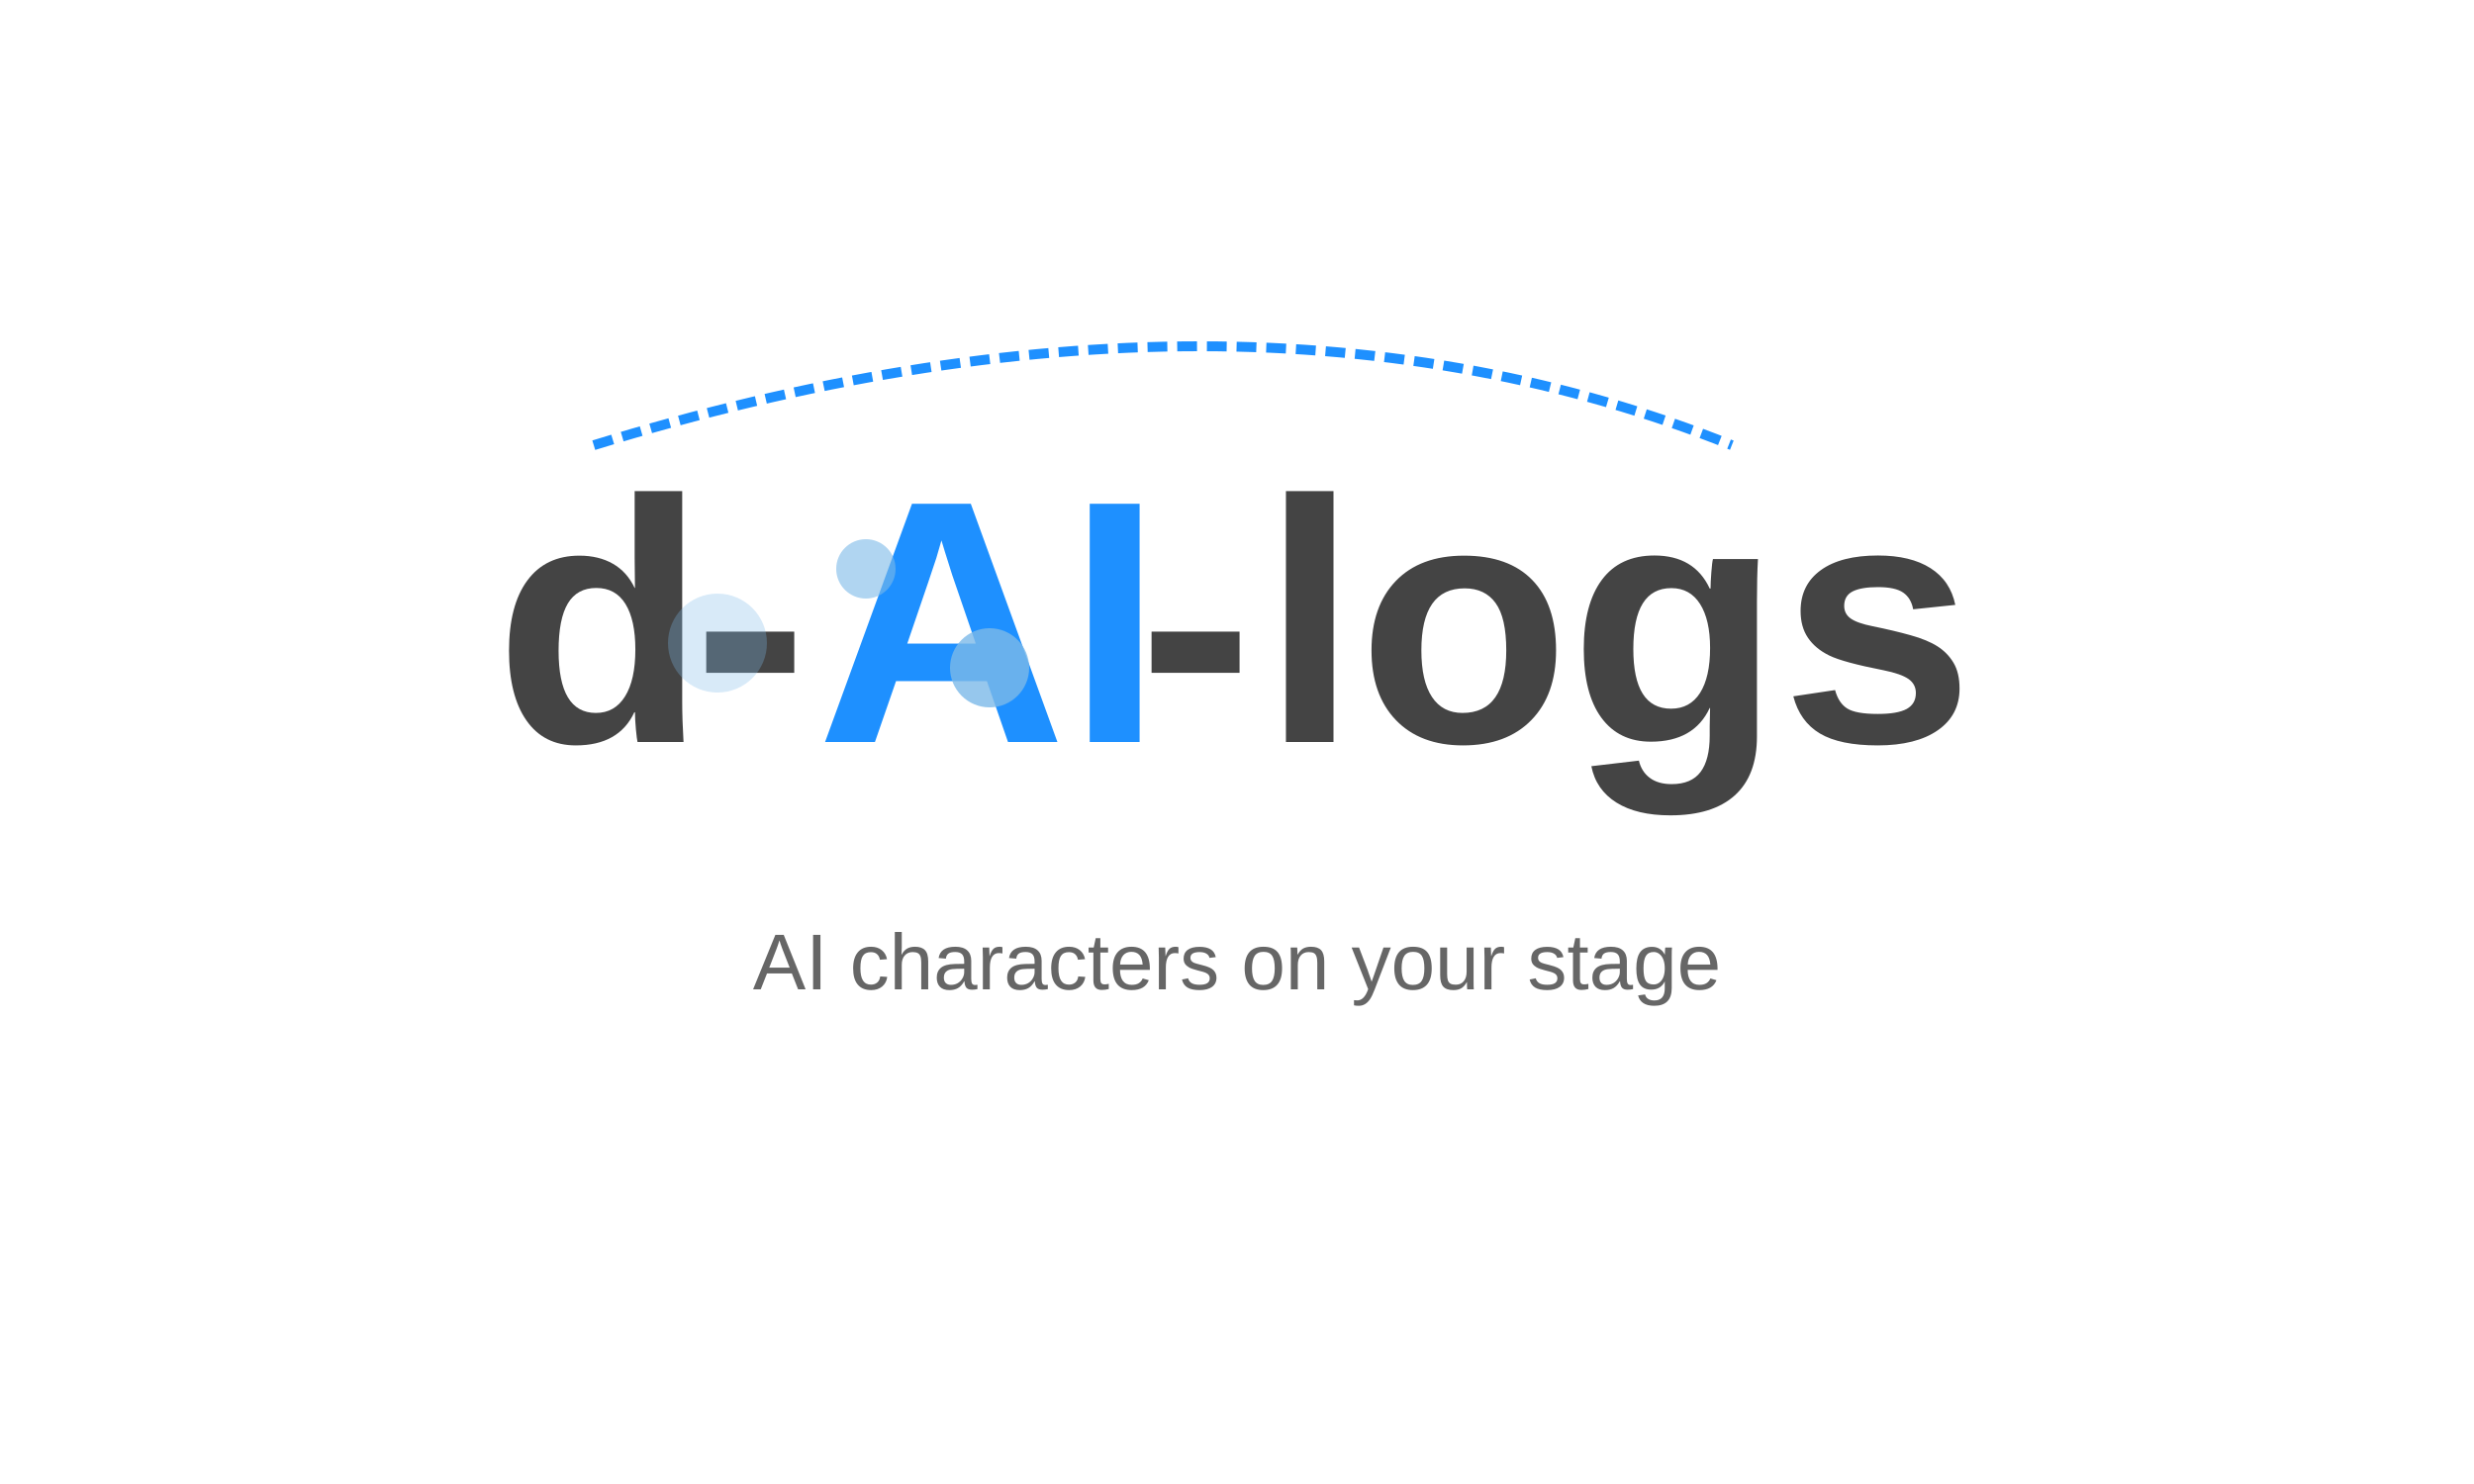
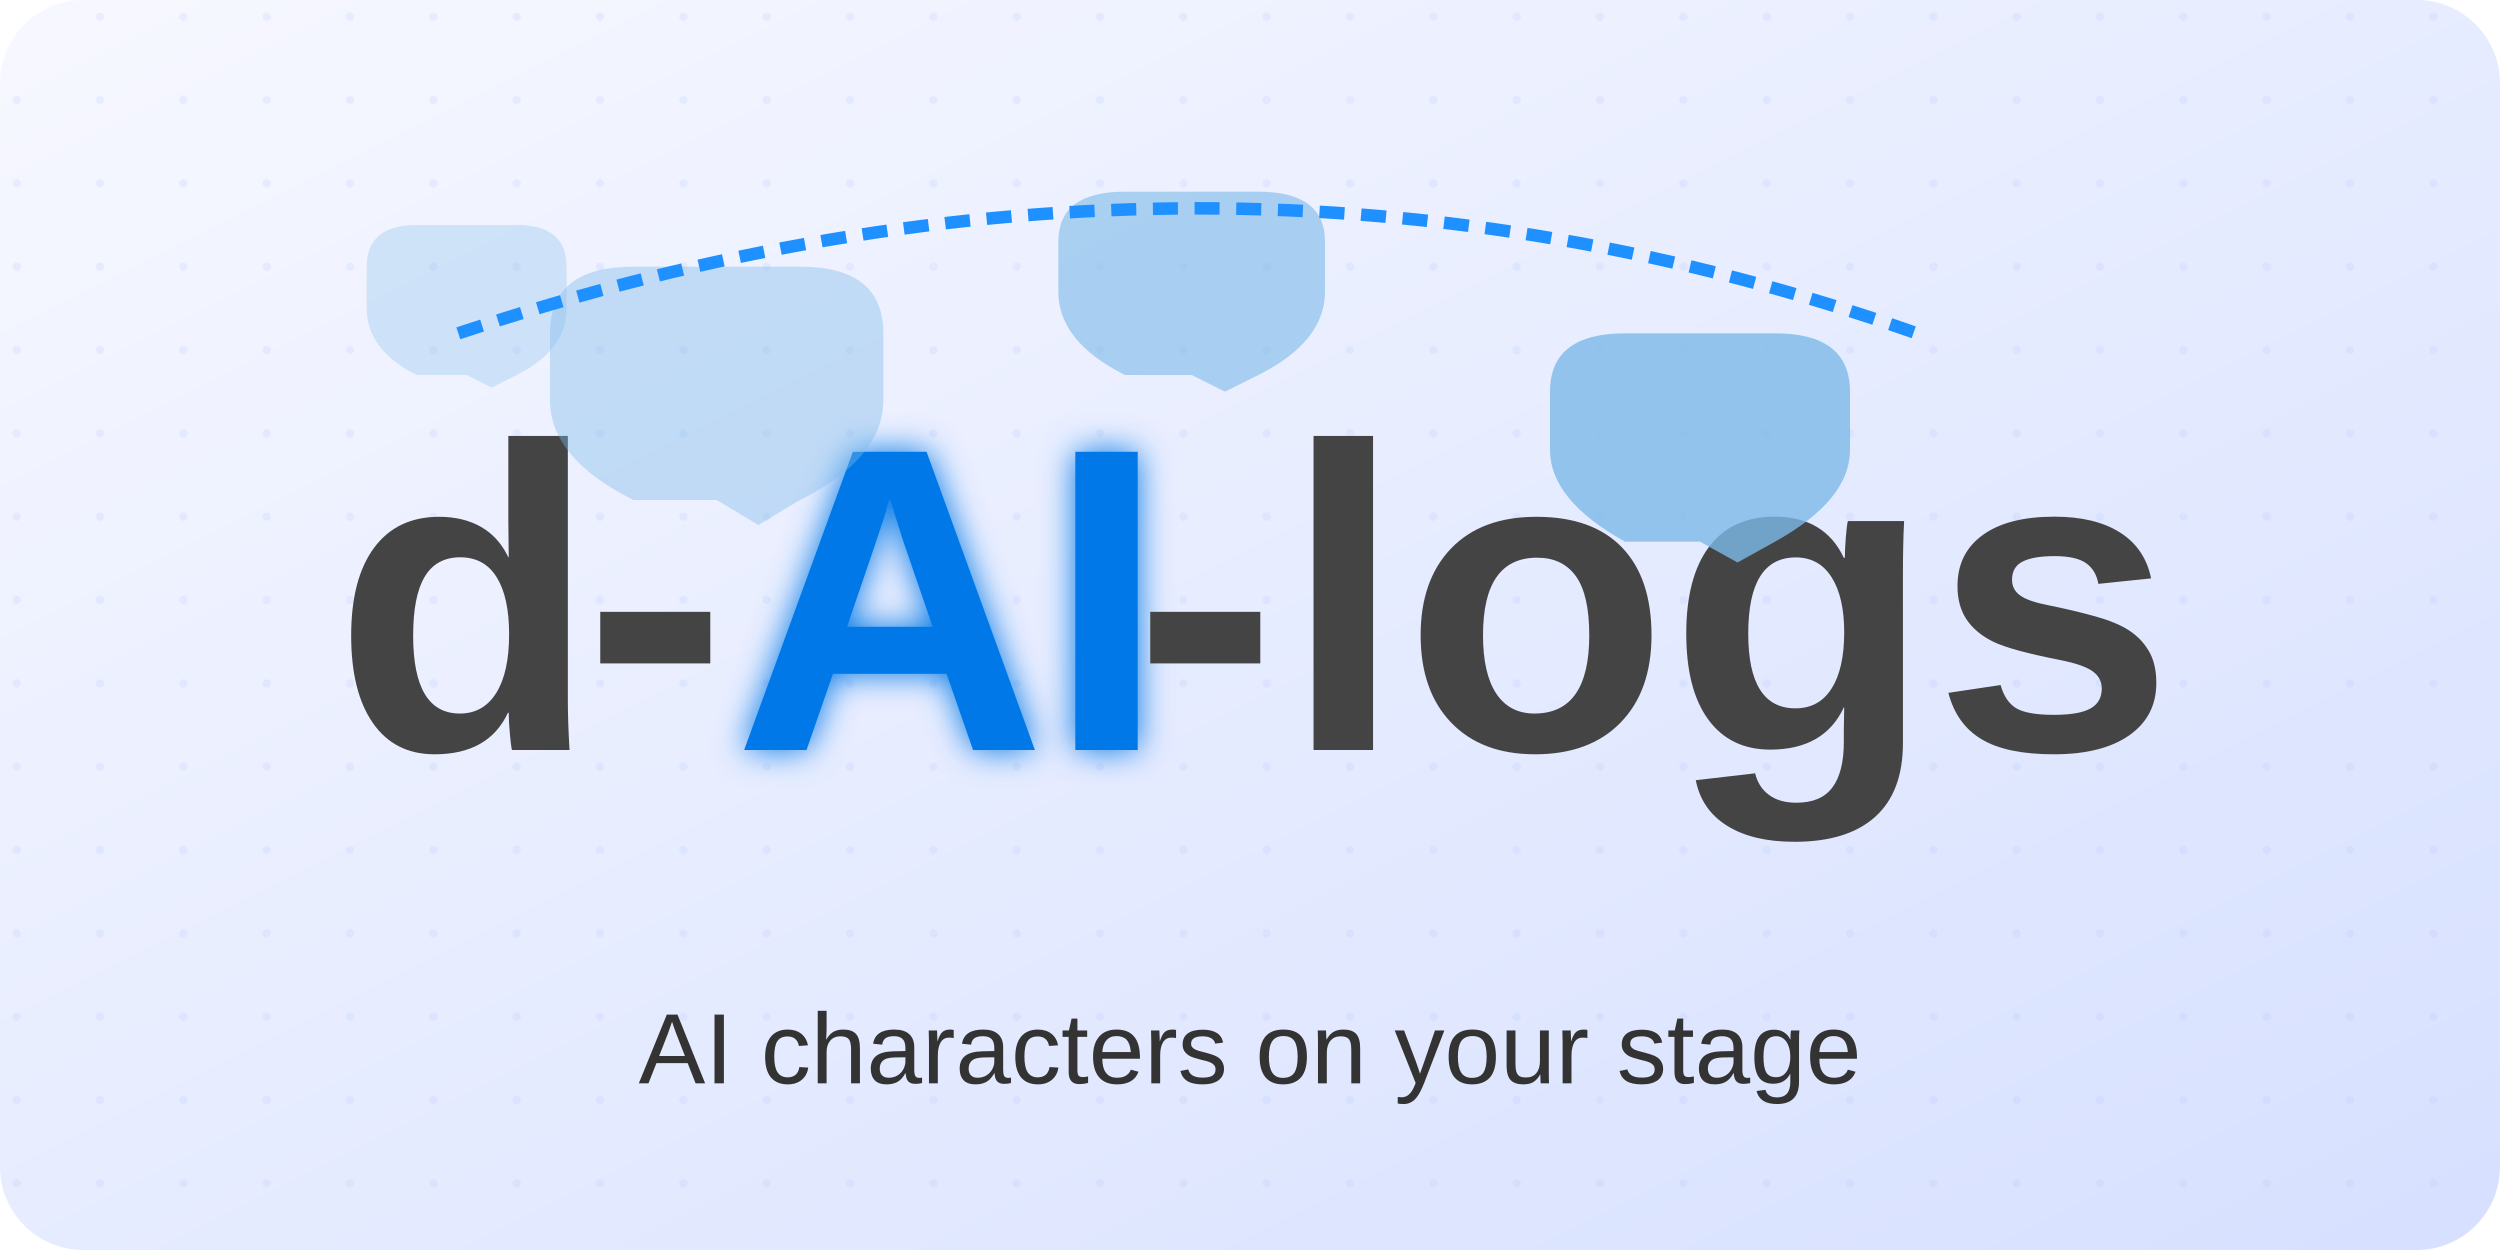
- <svg xmlns="http://www.w3.org/2000/svg" viewBox="0 0 500 300">
+ <svg xmlns="http://www.w3.org/2000/svg" viewBox="0 0 300 150">
  <defs>
-     <linearGradient id="bg2" x1="0%" y1="0%" x2="100%" y2="100%">
-       <stop offset="0%" stop-color="#f0f8ff" />
-       <stop offset="100%" stop-color="#e6f0ff" />
+     <linearGradient id="bg" x1="0%" y1="0%" x2="100%" y2="100%">
+       <stop offset="0%" stop-color="#f7f8ff" />
+       <stop offset="100%" stop-color="#d6e0ff" />
    </linearGradient>
+     <filter id="glow" x="-20%" y="-20%" width="140%" height="140%">
+       <feGaussianBlur stdDeviation="2" result="blur">
+         <animate attributeName="stdDeviation" values="2;4;2" dur="2s" repeatCount="2" begin="0s;aianim.end+13s" id="aianim" />
+       </feGaussianBlur>
+       <feComposite in="SourceGraphic" in2="blur" operator="over" />
+     </filter>
+     <pattern id="dots" width="10" height="10" patternUnits="userSpaceOnUse">
+       <circle cx="2" cy="2" r="0.5" fill="#b0c4ff" opacity="0.2" />
+     </pattern>
  </defs>
-   <g transform="translate(100, 150)">
-     <text x="0" y="0" font-family="Arial, sans-serif" font-weight="bold" font-size="70" fill="#444444">d</text>
-     <text x="40" y="0" font-family="Arial, sans-serif" font-weight="bold" font-size="70" fill="#444444">-</text>
-     <text x="65" y="0" font-family="Arial, sans-serif" font-weight="bold" font-size="70" fill="#1e90ff">AI</text>
-     <text x="130" y="0" font-family="Arial, sans-serif" font-weight="bold" font-size="70" fill="#444444">-</text>
-     <text x="155" y="0" font-family="Arial, sans-serif" font-weight="bold" font-size="70" fill="#444444">logs</text>
-     <circle cx="45" cy="-20" r="10" fill="#7cb9e8" opacity="0.3" />
-     <circle cx="75" cy="-35" r="6" fill="#7cb9e8" opacity="0.6" />
-     <circle cx="100" cy="-15" r="8" fill="#7cb9e8" opacity="0.8" />
-     <path d="M20,-60 Q150,-100 250,-60" stroke="#1e90ff" stroke-width="2" fill="none" stroke-dasharray="4,2" />
+   <rect x="0" y="0" width="300" height="150" rx="10" ry="10" fill="url(#bg)" />
+   <rect x="0" y="0" width="300" height="150" rx="10" ry="10" fill="url(#dots)" />
+   <g transform="translate(40, 90)">
+     <text x="0" y="0" font-family="Arial, sans-serif" font-weight="bold" font-size="52" fill="#444444">d</text>
+     <text x="30" y="0" font-family="Arial, sans-serif" font-weight="bold" font-size="52" fill="#444444">-</text>
+     <text x="48" y="0" font-family="Arial, sans-serif" font-weight="bold" font-size="52" fill="#0078e7" filter="url(#glow)">AI</text>
+     <text x="96" y="0" font-family="Arial, sans-serif" font-weight="bold" font-size="52" fill="#444444">-</text>
+     <text x="114" y="0" font-family="Arial, sans-serif" font-weight="bold" font-size="52" fill="#444444">logs</text>
+     <g transform="translate(10 -45)">
+       <path d="M0,0                 q-6,-3 -6,-8                 v-5                 q0,-5 6,-5                h12                q6,0 6,5                v5                q0,5 -6,8                l-3,1.5 l-3,-1.5" fill="#7cb9e8" opacity="0.3">
+         <animate attributeName="fill-opacity" values="0.3;0.9;0.3" fill="freeze" dur="0.75s" begin="0s;anim4.end+10s" id="anim1" />
+         <animateTransform attributeName="transform" type="scale" values="1;1.15;1" dur="0.75s" begin="anim1.begin" additive="sum" />
+       </path>
+     </g>
+     <g transform="translate(36 -30)">
+       <path d="M0,-0                 q-10,-5 -10,-12                 v-8                 q0,-8 10,-8                h20                q10,0 10,8                v8                q0,7 -10,12                l-5,3 l-5,-3" fill="#7cb9e8" opacity="0.4">
+         <animate attributeName="fill-opacity" values="0.4;0.9;0.4" dur="0.75s" fill="freeze" begin="anim1.end" id="anim2" />
+         <animateTransform attributeName="transform" type="scale" values="1;1.15;1" dur="0.75s" begin="anim2.begin" additive="sum" />
+       </path>
+     </g>
+     <g transform="translate(95 -45)">
+       <path d="M0,-0                 q-8,-4 -8,-10                 v-6                 q0,-6 8,-6                h16                q8,0 8,6                v6                q0,6 -8,10                l-4,2 l-4,-2" fill="#7cb9e8" opacity="0.6">
+         <animate attributeName="fill-opacity" values="0.6;0.9;0.6" dur="0.75s" fill="freeze" begin="anim2.end" id="anim3" />
+         <animateTransform attributeName="transform" type="scale" values="1;1.15;1" dur="0.75s" begin="anim3.begin" additive="sum" />
+       </path>
+     </g>
+     <g transform="translate(155 -25)">
+       <path d="M0, 0                 q-9,-5 -9,-11                 v-7                 q0,-7 9,-7                h18                q9,0 9,7                v7                q0,6 -9,11                l-4.5,2.5 l-4.5,-2.5" fill="#7cb9e8" opacity="0.8">
+         <animate attributeName="fill-opacity" values="0.8;1;0.8" dur="0.75s" fill="freeze" begin="anim3.end" id="anim4" />
+         <animateTransform attributeName="transform" type="scale" values="1;1.15;1" dur="0.75s" begin="anim4.begin" additive="sum" />
+       </path>
+     </g>
+     <path d="M15,-50 Q105,-80 190,-50" stroke="#1e90ff" stroke-width="1.5" fill="none" stroke-dasharray="3,2" />
  </g>
-   <text x="250" y="200" font-family="Arial, sans-serif" font-size="16" fill="#666666" text-anchor="middle">AI characters on your stage</text>
+   <text x="150" y="130" font-family="Arial, sans-serif" font-size="12" fill="#333333" text-anchor="middle" font-weight="500">AI characters on your stage</text>
</svg>
